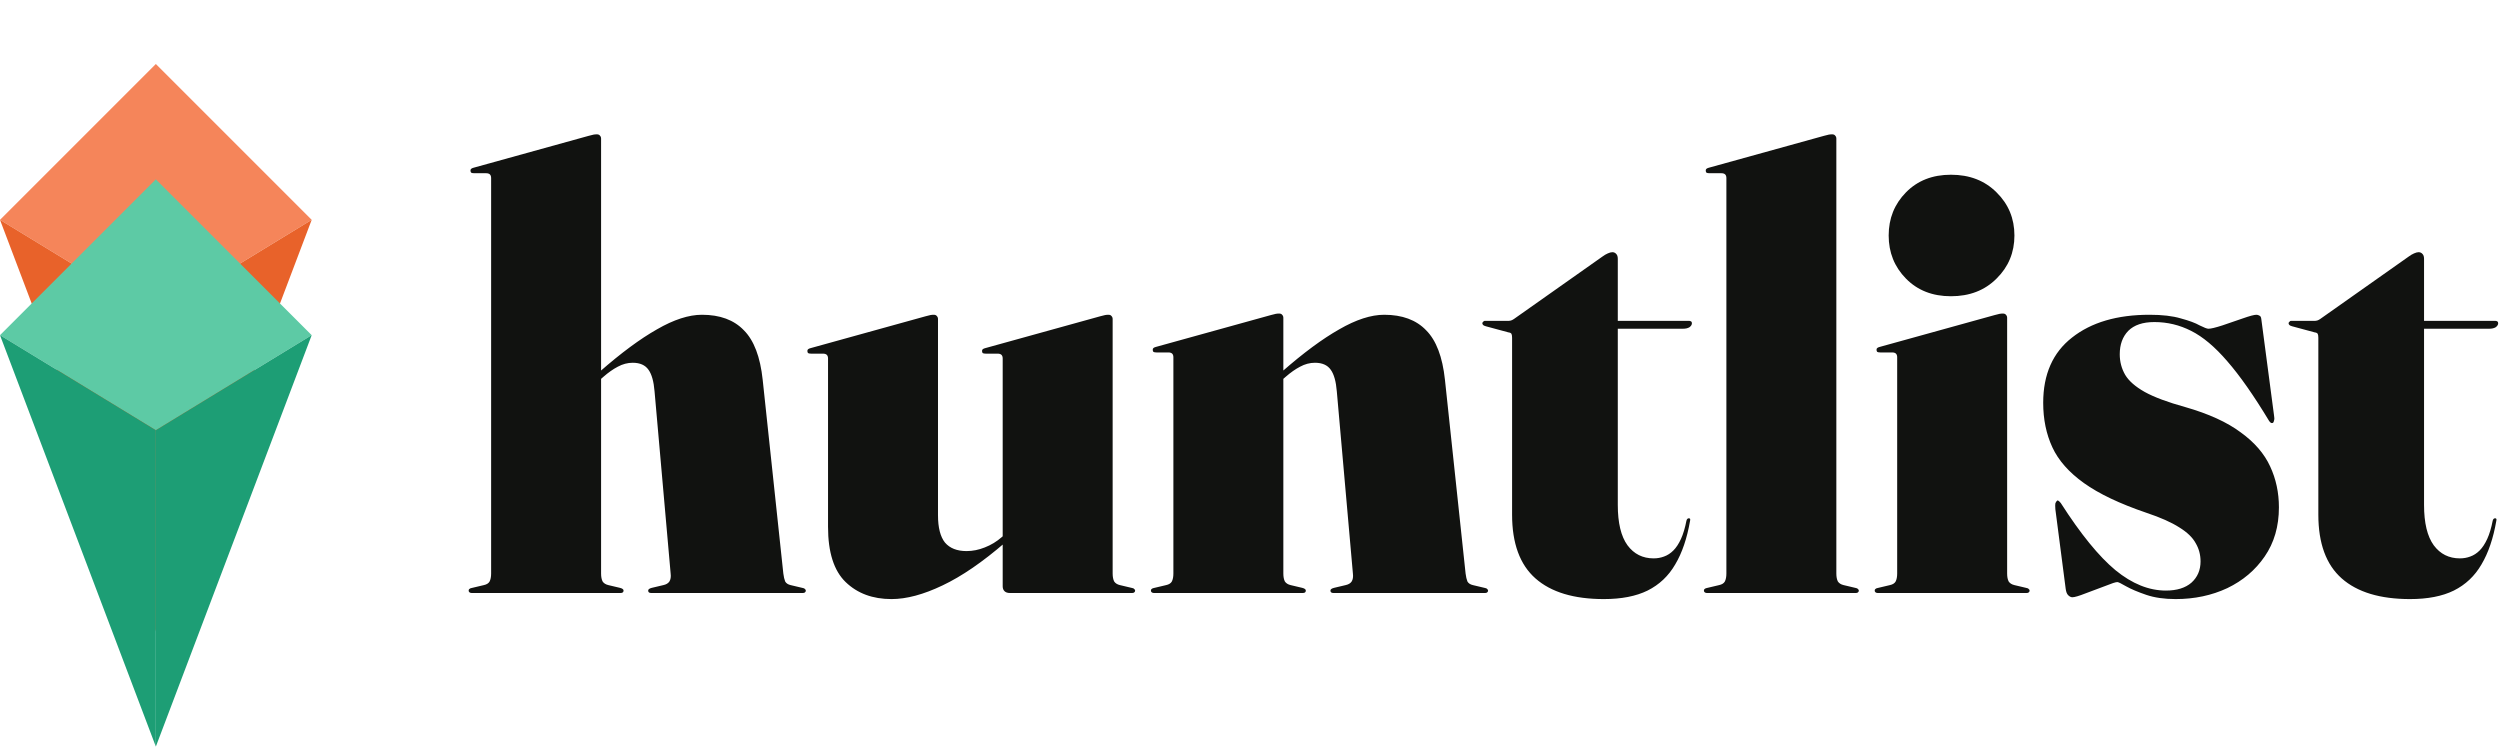
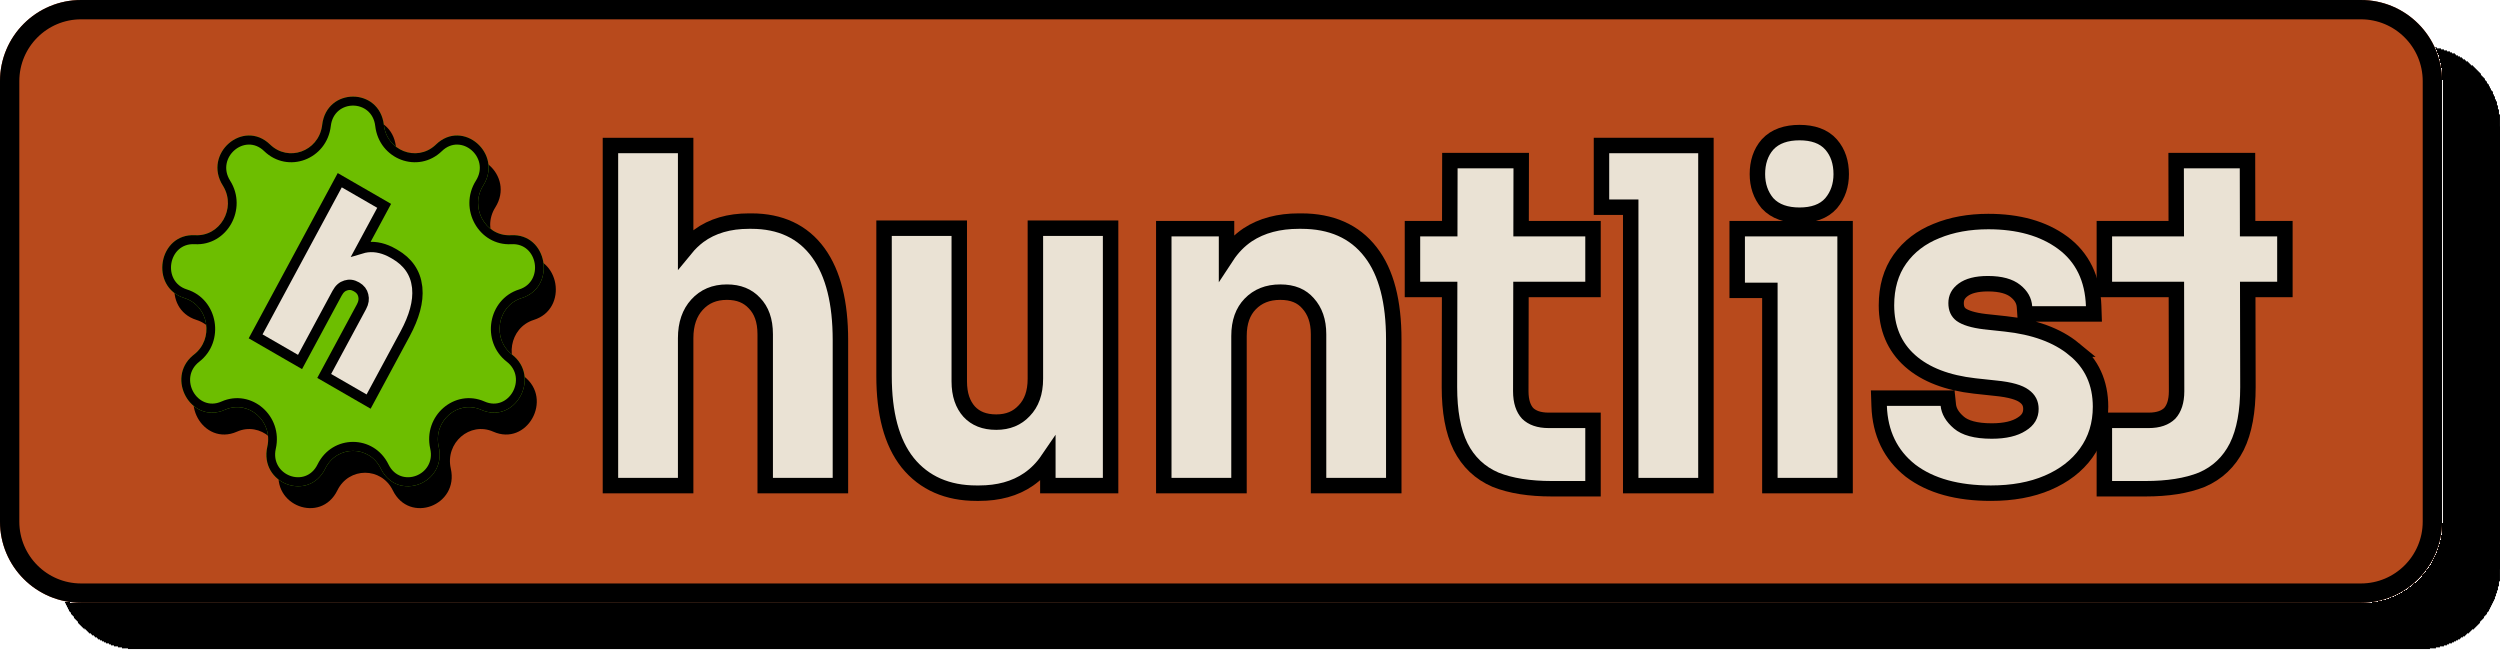
- <svg xmlns="http://www.w3.org/2000/svg" width="586" height="176" viewBox="0 0 586 176" fill="none">
-   <path d="M140.894 32.485V134.443C140.894 135.203 141.013 135.82 141.25 136.294C141.535 136.722 141.986 137.006 142.603 137.149L145.309 137.79C145.878 137.932 146.163 138.146 146.163 138.43C146.163 138.81 145.926 139 145.451 139H110.563C110.373 139 110.207 138.953 110.065 138.858C109.922 138.763 109.851 138.62 109.851 138.43C109.851 138.288 109.899 138.169 109.994 138.074C110.136 137.932 110.373 137.837 110.706 137.79L113.411 137.149C114.076 137.006 114.527 136.722 114.764 136.294C115.001 135.82 115.12 135.203 115.12 134.443V41.741C115.12 41.361 115.025 41.076 114.835 40.886C114.645 40.697 114.337 40.602 113.91 40.602H111.133C110.801 40.602 110.563 40.554 110.421 40.459C110.326 40.317 110.278 40.151 110.278 39.961C110.278 39.771 110.35 39.629 110.492 39.534C110.634 39.439 110.801 39.367 110.99 39.32L137.975 31.844C138.545 31.702 138.925 31.607 139.114 31.559C139.352 31.512 139.613 31.488 139.898 31.488C140.23 31.488 140.467 31.583 140.61 31.773C140.799 31.963 140.894 32.2 140.894 32.485ZM138.758 90.655L137.762 89.587L140.61 87.095C145.594 82.728 150.055 79.429 153.995 77.198C157.935 74.92 161.447 73.781 164.533 73.781C168.757 73.781 172.033 74.991 174.358 77.412C176.732 79.785 178.203 83.654 178.773 89.018L183.614 134.443C183.709 135.203 183.852 135.82 184.042 136.294C184.279 136.722 184.706 137.006 185.323 137.149L188.029 137.79C188.361 137.837 188.575 137.932 188.67 138.074C188.812 138.169 188.883 138.288 188.883 138.43C188.883 138.62 188.812 138.763 188.67 138.858C188.575 138.953 188.409 139 188.171 139H152.642C152.168 139 151.93 138.81 151.93 138.43C151.93 138.146 152.215 137.932 152.785 137.79L155.49 137.149C156.155 137.006 156.63 136.722 156.914 136.294C157.199 135.82 157.294 135.203 157.199 134.443L153.426 91.723C153.236 89.397 152.761 87.712 152.002 86.668C151.242 85.576 150.008 85.03 148.299 85.03C147.113 85.03 145.95 85.339 144.81 85.956C143.719 86.526 142.603 87.309 141.464 88.306L138.758 90.655ZM235.031 137.434V126.896V126.398V84.034C235.031 83.654 234.936 83.369 234.746 83.179C234.556 82.989 234.248 82.894 233.82 82.894H231.044C230.711 82.894 230.474 82.847 230.332 82.752C230.237 82.61 230.189 82.444 230.189 82.254C230.189 82.064 230.26 81.921 230.403 81.826C230.545 81.731 230.711 81.66 230.901 81.613L257.886 74.137C258.408 73.994 258.788 73.9 259.025 73.852C259.263 73.805 259.524 73.781 259.808 73.781C260.141 73.781 260.378 73.876 260.52 74.066C260.71 74.255 260.805 74.493 260.805 74.778V134.443C260.805 135.203 260.924 135.82 261.161 136.294C261.446 136.722 261.897 137.006 262.514 137.149L265.22 137.79C265.552 137.837 265.765 137.932 265.86 138.074C266.003 138.169 266.074 138.288 266.074 138.43C266.074 138.62 266.003 138.763 265.86 138.858C265.765 138.953 265.599 139 265.362 139H236.74C236.17 139 235.743 138.858 235.458 138.573C235.173 138.288 235.031 137.908 235.031 137.434ZM194.091 123.478V84.034C194.091 83.654 193.996 83.369 193.806 83.179C193.616 82.989 193.308 82.894 192.88 82.894H190.104C189.771 82.894 189.534 82.847 189.392 82.752C189.297 82.61 189.249 82.444 189.249 82.254C189.249 82.064 189.32 81.921 189.463 81.826C189.605 81.731 189.771 81.66 189.961 81.613L216.946 74.137C217.516 73.994 217.895 73.9 218.085 73.852C218.323 73.805 218.584 73.781 218.868 73.781C219.201 73.781 219.438 73.876 219.58 74.066C219.77 74.255 219.865 74.493 219.865 74.778V120.773C219.865 123.668 220.411 125.804 221.503 127.181C222.642 128.51 224.327 129.174 226.558 129.174C227.982 129.174 229.406 128.89 230.83 128.32C232.301 127.75 233.631 126.943 234.817 125.899L237.523 123.55L238.52 124.618L235.672 127.11C230.355 131.714 225.443 135.084 220.933 137.22C216.471 139.356 212.484 140.424 208.972 140.424C204.557 140.424 200.973 139.095 198.22 136.437C195.467 133.779 194.091 129.459 194.091 123.478ZM300.816 74.493V134.443C300.816 135.203 300.935 135.82 301.172 136.294C301.457 136.722 301.908 137.006 302.525 137.149L305.231 137.79C305.8 137.932 306.085 138.146 306.085 138.43C306.085 138.81 305.848 139 305.373 139H270.485C270.295 139 270.129 138.953 269.987 138.858C269.844 138.763 269.773 138.62 269.773 138.43C269.773 138.288 269.821 138.169 269.915 138.074C270.058 137.932 270.295 137.837 270.627 137.79L273.333 137.149C273.998 137.006 274.449 136.722 274.686 136.294C274.923 135.82 275.042 135.203 275.042 134.443V83.749C275.042 83.369 274.947 83.084 274.757 82.894C274.567 82.704 274.259 82.61 273.831 82.61H271.055C270.722 82.61 270.485 82.562 270.343 82.467C270.248 82.325 270.2 82.159 270.2 81.969C270.2 81.779 270.271 81.636 270.414 81.542C270.556 81.447 270.722 81.376 270.912 81.328L297.897 73.852C298.467 73.71 298.846 73.615 299.036 73.567C299.274 73.52 299.535 73.496 299.819 73.496C300.152 73.496 300.389 73.591 300.531 73.781C300.721 73.971 300.816 74.208 300.816 74.493ZM298.68 90.655L297.683 89.587L300.531 87.095C305.515 82.728 309.977 79.429 313.917 77.198C317.857 74.92 321.369 73.781 324.455 73.781C328.679 73.781 331.954 74.991 334.28 77.412C336.654 79.785 338.125 83.654 338.695 89.018L343.536 134.443C343.631 135.203 343.774 135.82 343.963 136.294C344.201 136.722 344.628 137.006 345.245 137.149L347.951 137.79C348.283 137.837 348.497 137.932 348.591 138.074C348.734 138.169 348.805 138.288 348.805 138.43C348.805 138.62 348.734 138.763 348.591 138.858C348.497 138.953 348.33 139 348.093 139H312.564C312.09 139 311.852 138.81 311.852 138.43C311.852 138.146 312.137 137.932 312.707 137.79L315.412 137.149C316.077 137.006 316.551 136.722 316.836 136.294C317.121 135.82 317.216 135.203 317.121 134.443L313.347 91.723C313.158 89.397 312.683 87.712 311.923 86.668C311.164 85.576 309.93 85.03 308.221 85.03C307.034 85.03 305.871 85.339 304.732 85.956C303.641 86.526 302.525 87.309 301.386 88.306L298.68 90.655ZM353.579 77.91L348.31 76.486C347.978 76.391 347.764 76.296 347.669 76.202C347.527 76.059 347.456 75.917 347.456 75.774C347.456 75.632 347.527 75.513 347.669 75.418C347.764 75.276 347.883 75.205 348.025 75.205H353.721C353.864 75.205 354.006 75.181 354.148 75.134C354.338 75.086 354.576 74.968 354.86 74.778L375.651 60.11C376.031 59.826 376.434 59.588 376.861 59.398C377.288 59.209 377.644 59.114 377.929 59.114C378.309 59.114 378.617 59.256 378.855 59.541C379.092 59.778 379.211 60.158 379.211 60.68V118.352C379.211 122.577 379.97 125.733 381.489 127.822C383.008 129.863 385.049 130.883 387.612 130.883C388.467 130.883 389.274 130.741 390.033 130.456C390.84 130.171 391.576 129.697 392.24 129.032C392.905 128.367 393.498 127.466 394.02 126.326C394.543 125.187 394.97 123.763 395.302 122.054C395.397 121.675 395.587 121.485 395.872 121.485C396.156 121.485 396.251 121.675 396.156 122.054C395.444 126.184 394.281 129.602 392.668 132.307C391.101 135.013 388.941 137.054 386.188 138.43C383.483 139.759 380.065 140.424 375.936 140.424C368.911 140.424 363.571 138.81 359.916 135.582C356.261 132.355 354.433 127.371 354.433 120.63V79.192C354.433 78.765 354.386 78.456 354.291 78.266C354.196 78.076 353.959 77.958 353.579 77.91ZM371.806 77.056L372.66 75.205H395.872C396.109 75.205 396.275 75.252 396.37 75.347C396.512 75.395 396.584 75.537 396.584 75.774C396.584 76.107 396.394 76.415 396.014 76.7C395.634 76.937 395.112 77.056 394.448 77.056H371.806ZM430.439 32.485V134.443C430.439 135.203 430.558 135.82 430.795 136.294C431.08 136.722 431.531 137.006 432.148 137.149L434.854 137.79C435.186 137.837 435.399 137.932 435.494 138.074C435.637 138.169 435.708 138.288 435.708 138.43C435.708 138.62 435.637 138.763 435.494 138.858C435.399 138.953 435.233 139 434.996 139H400.108C399.918 139 399.752 138.953 399.61 138.858C399.467 138.763 399.396 138.62 399.396 138.43C399.396 138.288 399.443 138.169 399.538 138.074C399.681 137.932 399.918 137.837 400.25 137.79L402.956 137.149C403.621 137.006 404.071 136.722 404.309 136.294C404.546 135.82 404.665 135.203 404.665 134.443V41.741C404.665 41.361 404.57 41.076 404.38 40.886C404.19 40.697 403.882 40.602 403.454 40.602H400.678C400.345 40.602 400.108 40.554 399.966 40.459C399.871 40.317 399.823 40.151 399.823 39.961C399.823 39.771 399.894 39.629 400.037 39.534C400.179 39.439 400.345 39.367 400.535 39.32L427.52 31.844C428.09 31.702 428.469 31.607 428.659 31.559C428.897 31.512 429.158 31.488 429.442 31.488C429.775 31.488 430.012 31.583 430.154 31.773C430.344 31.963 430.439 32.2 430.439 32.485ZM470.473 74.493V134.443C470.473 135.203 470.591 135.82 470.829 136.294C471.113 136.722 471.564 137.006 472.181 137.149L474.887 137.79C475.219 137.837 475.433 137.932 475.528 138.074C475.67 138.169 475.741 138.288 475.741 138.43C475.741 138.62 475.67 138.763 475.528 138.858C475.433 138.953 475.267 139 475.029 139H440.141C439.951 139 439.785 138.953 439.643 138.858C439.501 138.763 439.429 138.62 439.429 138.43C439.429 138.288 439.477 138.169 439.572 138.074C439.714 137.932 439.951 137.837 440.284 137.79L442.989 137.149C443.654 137.006 444.105 136.722 444.342 136.294C444.579 135.82 444.698 135.203 444.698 134.443V83.749C444.698 83.369 444.603 83.084 444.413 82.894C444.223 82.704 443.915 82.61 443.488 82.61H440.711C440.379 82.61 440.141 82.562 439.999 82.467C439.904 82.325 439.857 82.159 439.857 81.969C439.857 81.779 439.928 81.636 440.07 81.542C440.213 81.447 440.379 81.376 440.569 81.328L467.553 73.852C468.123 73.71 468.503 73.615 468.693 73.567C468.93 73.52 469.191 73.496 469.476 73.496C469.808 73.496 470.045 73.591 470.188 73.781C470.378 73.971 470.473 74.208 470.473 74.493ZM457.301 69.438C452.981 69.438 449.469 68.061 446.763 65.308C444.057 62.555 442.705 59.185 442.705 55.198C442.705 51.21 444.057 47.84 446.763 45.087C449.469 42.334 452.981 40.958 457.301 40.958C461.667 40.958 465.227 42.334 467.981 45.087C470.781 47.84 472.181 51.21 472.181 55.198C472.181 59.185 470.781 62.555 467.981 65.308C465.227 68.061 461.667 69.438 457.301 69.438ZM507.691 138.43C510.254 138.43 512.248 137.813 513.672 136.579C515.096 135.298 515.808 133.636 515.808 131.595C515.808 130.029 515.428 128.605 514.669 127.323C513.957 125.994 512.675 124.76 510.824 123.621C508.973 122.434 506.41 121.295 503.134 120.203C496.869 118.067 491.98 115.741 488.467 113.226C484.955 110.71 482.486 107.909 481.062 104.824C479.638 101.739 478.926 98.274 478.926 94.429C478.926 87.736 481.181 82.633 485.69 79.121C490.2 75.561 496.252 73.781 503.846 73.781C506.837 73.781 509.281 74.066 511.18 74.635C513.126 75.157 514.598 75.703 515.594 76.273C516.639 76.795 517.327 77.056 517.659 77.056C518.229 77.056 519.321 76.795 520.934 76.273C522.548 75.703 524.138 75.157 525.705 74.635C527.319 74.066 528.387 73.781 528.909 73.781C529.146 73.781 529.383 73.852 529.621 73.994C529.858 74.089 530.001 74.35 530.048 74.778L533.038 97.419C533.133 97.894 533.133 98.274 533.038 98.558C532.991 98.843 532.896 99.033 532.754 99.128C532.611 99.175 532.469 99.175 532.326 99.128C532.184 99.033 532.042 98.891 531.899 98.701C528.292 92.72 525.017 88.044 522.074 84.674C519.178 81.304 516.354 78.931 513.601 77.554C510.895 76.178 508.023 75.49 504.986 75.49C502.28 75.49 500.239 76.178 498.862 77.554C497.533 78.931 496.869 80.758 496.869 83.037C496.869 84.793 497.296 86.407 498.15 87.878C499.005 89.302 500.524 90.632 502.707 91.866C504.938 93.1 508.118 94.286 512.248 95.426C517.707 96.992 522.026 98.962 525.206 101.335C528.434 103.661 530.736 106.319 532.113 109.31C533.489 112.253 534.178 115.457 534.178 118.922C534.178 123.383 533.062 127.228 530.831 130.456C528.648 133.636 525.729 136.105 522.074 137.861C518.419 139.57 514.384 140.424 509.97 140.424C507.311 140.424 505.009 140.092 503.063 139.427C501.117 138.763 499.551 138.098 498.364 137.434C497.225 136.769 496.537 136.437 496.299 136.437C495.919 136.437 494.97 136.745 493.451 137.362C491.98 137.932 490.461 138.502 488.894 139.071C487.328 139.688 486.284 139.997 485.762 139.997C485.429 139.997 485.097 139.831 484.765 139.498C484.48 139.214 484.29 138.715 484.195 138.003L481.774 119.349C481.727 118.684 481.727 118.233 481.774 117.996C481.869 117.711 482.012 117.498 482.202 117.355C482.297 117.26 482.415 117.284 482.558 117.426C482.7 117.521 482.866 117.687 483.056 117.925C487.708 125.187 491.98 130.432 495.872 133.66C499.764 136.84 503.704 138.43 507.691 138.43ZM542.565 77.91L537.296 76.486C536.964 76.391 536.75 76.296 536.655 76.202C536.513 76.059 536.442 75.917 536.442 75.774C536.442 75.632 536.513 75.513 536.655 75.418C536.75 75.276 536.869 75.205 537.011 75.205H542.707C542.85 75.205 542.992 75.181 543.134 75.134C543.324 75.086 543.562 74.968 543.846 74.778L564.637 60.11C565.016 59.826 565.42 59.588 565.847 59.398C566.274 59.209 566.63 59.114 566.915 59.114C567.295 59.114 567.603 59.256 567.841 59.541C568.078 59.778 568.197 60.158 568.197 60.68V118.352C568.197 122.577 568.956 125.733 570.475 127.822C571.994 129.863 574.035 130.883 576.598 130.883C577.453 130.883 578.26 130.741 579.019 130.456C579.826 130.171 580.562 129.697 581.226 129.032C581.891 128.367 582.484 127.466 583.006 126.326C583.528 125.187 583.956 123.763 584.288 122.054C584.383 121.675 584.573 121.485 584.858 121.485C585.142 121.485 585.237 121.675 585.142 122.054C584.43 126.184 583.267 129.602 581.654 132.307C580.087 135.013 577.927 137.054 575.174 138.43C572.469 139.759 569.051 140.424 564.922 140.424C557.896 140.424 552.556 138.81 548.902 135.582C545.247 132.355 543.419 127.371 543.419 120.63V79.192C543.419 78.765 543.372 78.456 543.277 78.266C543.182 78.076 542.944 77.958 542.565 77.91ZM560.792 77.056L561.646 75.205H584.858C585.095 75.205 585.261 75.252 585.356 75.347C585.498 75.395 585.57 75.537 585.57 75.774C585.57 76.107 585.38 76.415 585 76.7C584.62 76.937 584.098 77.056 583.434 77.056H560.792Z" fill="#111210" />
-   <path d="M36.53 15L73.059 51.53L36.53 73.813L1.52588e-05 51.53L36.53 15Z" fill="#F5855A" />
-   <path d="M-3.8147e-06 51.53L36.53 73.813V147.968L-3.8147e-06 51.53Z" fill="#E8622A" />
-   <path d="M73.059 51.53L36.53 73.813V147.968L73.059 51.53Z" fill="#E8622A" />
-   <path d="M36.53 42.032L73.059 78.562L36.53 100.845L-3.8147e-06 78.562L36.53 42.032Z" fill="#5DCAA5" />
-   <path d="M7.62939e-06 78.562L36.53 100.845V175L7.62939e-06 78.562Z" fill="#1D9E75" />
-   <path d="M73.059 78.562L36.53 100.845V175L73.059 78.562Z" fill="#1D9E75" />
+ <svg xmlns="http://www.w3.org/2000/svg" width="647" height="168" viewBox="0 0 647 168" fill="none">
+   <g filter="url(#filter0_d_109_2)">
+     <rect width="632" height="156" rx="21" fill="#B84A1C" />
+     <rect x="2.5" y="2.5" width="627" height="151" rx="18.5" stroke="black" stroke-width="5" />
+   </g>
+   <path d="M563.185 41.567L563.189 43.571L563.219 59.178H544.608V74.918H563.249L563.3 101.236C563.299 103.948 562.621 105.77 561.524 106.979C560.367 108.101 558.641 108.786 556.065 108.786H544.608V126.483H555.286C561.005 126.483 565.879 125.736 569.827 124.152L569.874 124.133C573.874 122.409 576.892 119.54 578.879 115.601L578.887 115.585C580.854 111.599 581.764 106.424 581.764 100.197V100.193L581.714 74.918H591.332V59.178H581.683L581.652 43.563L581.649 41.567H563.185Z" fill="#EAE2D4" stroke="black" stroke-width="4" />
+   <path d="M514.583 57.336C522.299 57.336 528.759 59.094 533.791 62.788C538.959 66.582 541.598 72.145 541.838 79.18L541.909 81.248H524.066L523.937 79.386C523.833 77.88 523.131 76.529 521.572 75.288C520.131 74.141 517.861 73.422 514.472 73.422C511.439 73.422 509.396 74.032 508.088 74.991C506.783 75.948 506.236 77.055 506.236 78.442C506.236 79.893 506.71 80.799 507.545 81.442C508.615 82.207 510.571 82.879 513.704 83.247H513.703L519.026 83.82C526.392 84.614 532.371 86.74 536.772 90.365H536.771C541.346 94.072 543.619 99.108 543.619 105.261C543.619 109.782 542.398 113.806 539.906 117.247C537.51 120.58 534.158 123.131 529.948 124.939C525.713 126.758 520.798 127.634 515.251 127.634C506.675 127.634 499.668 125.774 494.459 121.816L494.445 121.806L494.431 121.795C489.254 117.714 486.567 112.077 486.326 105.1L486.255 103.031H504.036L504.223 104.825C504.38 106.336 505.186 107.854 506.978 109.377C508.525 110.692 511.217 111.548 515.473 111.548C518.962 111.548 521.469 110.895 523.183 109.794L523.196 109.785L523.208 109.777C524.917 108.717 525.601 107.444 525.601 105.837C525.601 104.42 525.066 103.369 523.873 102.511L523.857 102.498L523.839 102.485C522.672 101.607 520.327 100.838 516.395 100.461L516.371 100.459L511.032 99.883L511.02 99.882C504.019 99.086 498.385 96.991 494.342 93.406C490.231 89.761 488.217 84.894 488.217 79.019C488.217 74.391 489.34 70.356 491.703 67.038C494.023 63.781 497.199 61.368 501.155 59.781C505.141 58.135 509.629 57.336 514.583 57.336Z" fill="#EAE2D4" stroke="black" stroke-width="4" />
+   <path d="M477.508 59.177V125.677H458.043V75.148H449.587V59.177H477.508ZM465.717 34.316C469.085 34.316 471.971 35.213 473.899 37.416C475.693 39.468 476.507 42.081 476.507 45.064C476.507 47.93 475.673 50.471 473.928 52.561L473.914 52.579L473.899 52.595C471.971 54.799 469.085 55.696 465.717 55.696C462.341 55.696 459.45 54.796 457.459 52.633L457.426 52.598L457.395 52.561C455.65 50.471 454.817 47.93 454.817 45.064C454.817 42.081 455.631 39.468 457.425 37.416L457.442 37.397L457.459 37.378C459.45 35.216 462.341 34.316 465.717 34.316Z" fill="#EAE2D4" stroke="black" stroke-width="4" />
+   <path d="M441.495 37.654V125.677H422.029V53.624H414.463V37.654H441.495Z" fill="#EAE2D4" stroke="black" stroke-width="4" />
+   <path d="M393.693 41.567L393.689 43.571L393.659 59.178H412.27V74.918H393.629L393.578 101.236C393.578 103.948 394.257 105.77 395.354 106.979C396.511 108.101 398.236 108.786 400.813 108.786H412.27V126.483H401.591C395.872 126.483 390.999 125.736 387.05 124.152L387.004 124.133C383.003 122.409 379.986 119.54 377.999 115.601L377.991 115.585C376.023 111.599 375.114 106.424 375.114 100.197V100.193L375.164 74.918H365.546V59.178H375.195L375.225 43.563L375.229 41.567H393.693Z" fill="#EAE2D4" stroke="black" stroke-width="4" />
+   <path d="M336.789 57.221C344.473 57.221 350.563 59.831 354.721 65.242C358.822 70.503 360.707 78.161 360.707 87.881V125.677H341.242V86.5C341.242 83.056 340.288 80.459 338.532 78.518L338.509 78.492C336.879 76.626 334.579 75.608 331.337 75.608C328.032 75.608 325.494 76.66 323.54 78.682C321.68 80.606 320.653 83.286 320.653 86.96V125.677H301.188V59.178H317.427V66.366C318.909 64.108 320.721 62.237 322.876 60.785L322.894 60.773C326.553 58.364 331.001 57.221 336.121 57.221H336.789Z" fill="#EAE2D4" stroke="black" stroke-width="4" />
+   <path d="M248.258 59.062V98.7C248.258 102.157 249.183 104.704 250.847 106.556C252.48 108.298 254.728 109.246 257.83 109.246C260.894 109.246 263.238 108.246 265.047 106.312L265.058 106.3L265.07 106.288C266.93 104.364 267.957 101.683 267.957 98.01V59.062H287.422V125.677H271.183V118.997C269.807 121.015 268.15 122.711 266.197 124.058C262.676 126.486 258.361 127.634 253.378 127.634H252.711C245.23 127.634 239.206 125.051 234.914 119.757L234.908 119.75L234.902 119.742C230.721 114.485 228.793 106.902 228.793 97.319V59.062H248.258Z" fill="#EAE2D4" stroke="black" stroke-width="4" />
+   <path d="M177.447 37.654V64.322C178.449 63.1 179.567 62.017 180.805 61.08L180.813 61.073L180.822 61.065C184.353 58.456 188.728 57.221 193.805 57.221H194.473C201.91 57.221 207.787 59.907 211.779 65.414C215.689 70.806 217.501 78.427 217.501 87.996V125.677H198.036V86.499C198.036 82.894 197.041 80.294 195.26 78.452L195.248 78.439L195.236 78.427C193.514 76.585 191.216 75.609 188.131 75.609C184.866 75.609 182.34 76.707 180.376 78.866C178.478 80.956 177.447 83.779 177.447 87.536V125.677H157.981V37.654H177.447Z" fill="#EAE2D4" stroke="black" stroke-width="4" />
+   <path d="M86.505 37.984C87.639 28.216 101.337 28.216 102.471 37.984V37.984C103.256 44.752 111.146 47.722 115.953 43.06V43.06C122.891 36.331 133.384 45.44 128.184 53.677V53.677C124.58 59.384 128.778 66.906 135.357 66.531V66.531C144.853 65.99 147.232 79.946 138.13 82.797V82.797C131.823 84.772 130.366 93.326 135.638 97.414V97.414C143.249 103.314 136.4 115.586 127.655 111.718V111.718C121.597 109.038 115.165 114.621 116.665 121.258V121.258C118.829 130.839 105.956 135.685 101.661 126.908V126.908C98.686 120.826 90.29 120.826 87.314 126.908V126.908C83.019 135.685 70.147 130.839 72.311 121.258V121.258C73.81 114.621 67.379 109.038 61.32 111.718V111.718C52.576 115.586 45.727 103.314 53.337 97.414V97.414C58.61 93.326 57.152 84.772 50.846 82.797V82.797C41.744 79.946 44.122 65.99 53.618 66.531V66.531C60.197 66.906 64.395 59.384 60.792 53.677V53.677C55.591 45.44 66.085 36.331 73.022 43.06V43.06C77.83 47.722 85.719 44.752 86.505 37.984V37.984Z" fill="black" />
+   <path d="M83.379 32.326C84.513 22.558 98.212 22.558 99.345 32.326V32.326C100.131 39.094 108.021 42.065 112.828 37.403V37.403C119.766 30.674 130.259 39.783 125.058 48.019V48.019C121.455 53.726 125.653 61.248 132.232 60.873V60.873C141.728 60.332 144.106 74.288 135.004 77.139V77.139C128.698 79.115 127.24 87.668 132.513 91.756V91.756C140.123 97.656 133.274 109.928 124.53 106.06V106.06C118.472 103.38 112.04 108.963 113.539 115.601V115.601C115.703 125.181 102.831 130.028 98.536 121.25V121.25C95.56 115.168 87.164 115.168 84.189 121.25V121.25C79.894 130.028 67.022 125.181 69.186 115.601V115.601C70.685 108.963 64.253 103.38 58.195 106.06V106.06C49.45 109.928 42.601 97.656 50.212 91.756V91.756C55.484 87.668 54.027 79.115 47.72 77.139V77.139C38.618 74.288 40.997 60.332 50.493 60.873V60.873C57.072 61.248 61.27 53.726 57.666 48.019V48.019C52.466 39.783 62.959 30.674 69.897 37.403V37.403C74.704 42.065 82.594 39.094 83.379 32.326V32.326Z" fill="#6DBE00" />
+   <path d="M83.38 32.326C84.514 22.558 98.211 22.558 99.345 32.326C100.118 38.988 107.776 41.971 112.6 37.615L112.828 37.402C119.766 30.674 130.259 39.782 125.058 48.019C121.511 53.637 125.524 61.014 131.925 60.885L132.232 60.873C141.728 60.333 144.106 74.288 135.004 77.14L134.713 77.237C128.654 79.381 127.323 87.732 132.513 91.756C140.004 97.564 133.485 109.547 124.938 106.23L124.53 106.06C118.472 103.38 112.04 108.963 113.54 115.6C115.67 125.031 103.23 129.875 98.744 121.652L98.536 121.25C95.561 115.168 87.164 115.168 84.189 121.25C79.894 130.028 67.021 125.181 69.185 115.6C70.684 108.963 64.253 103.38 58.195 106.06L57.786 106.23C49.376 109.494 42.928 97.94 49.865 92.037L50.212 91.756C55.402 87.732 54.07 79.381 48.012 77.237L47.721 77.14C38.619 74.288 40.997 60.333 50.493 60.873C56.969 61.242 61.138 53.959 57.83 48.288L57.667 48.019C52.466 39.782 62.959 30.674 69.897 37.402C74.629 41.992 82.349 39.185 83.338 32.64L83.38 32.326ZM97.111 32.604C96.294 25.57 86.43 25.57 85.614 32.604C84.608 41.266 74.511 45.068 68.358 39.101C63.362 34.256 55.806 40.815 59.55 46.746C64.163 54.05 58.79 63.678 50.369 63.198C43.532 62.809 41.819 72.857 48.372 74.91C56.444 77.439 58.31 88.387 51.562 93.62C46.082 97.868 51.013 106.704 57.309 103.919C65.064 100.489 73.296 107.635 71.377 116.131C69.82 123.029 79.088 126.519 82.18 120.198C85.989 112.414 96.736 112.414 100.545 120.198C103.637 126.519 112.905 123.029 111.347 116.131C109.428 107.635 117.661 100.489 125.415 103.919C131.712 106.704 136.643 97.868 131.163 93.62C124.414 88.387 126.281 77.439 134.353 74.91C140.906 72.857 139.193 62.809 132.356 63.198C123.935 63.678 118.562 54.05 123.174 46.746C126.919 40.815 119.362 34.256 114.367 39.101C108.214 45.068 98.117 41.266 97.111 32.604Z" fill="black" />
+   <path d="M99.421 53.274L93.47 64.318C93.995 64.16 94.527 64.047 95.068 63.98L95.076 63.979L95.084 63.978C97.328 63.73 99.573 64.298 101.785 65.575L102.189 65.808C105.537 67.741 107.524 70.558 107.946 74.211L107.983 74.549C108.321 78.061 107.196 82.028 104.849 86.384L95.396 103.929L83.904 97.294L93.554 79.384C94.131 78.314 94.243 77.365 94.017 76.471L94.013 76.458L94.01 76.445C93.802 75.546 93.276 74.82 92.286 74.249C91.297 73.678 90.396 73.58 89.499 73.864L89.487 73.868L89.474 73.871C88.61 74.125 87.859 74.732 87.243 75.876L77.648 93.682L66.156 87.047L87.929 46.639L99.421 53.274Z" fill="#EAE2D4" stroke="black" stroke-width="2.673" />
+   <defs>
+     <filter id="filter0_d_109_2" x="0" y="0" width="647" height="168" filterUnits="userSpaceOnUse" color-interpolation-filters="sRGB">
+       <feFlood flood-opacity="0" result="BackgroundImageFix" />
+       <feColorMatrix in="SourceAlpha" type="matrix" values="0 0 0 0 0 0 0 0 0 0 0 0 0 0 0 0 0 0 127 0" result="hardAlpha" />
+       <feOffset dx="15" dy="12" />
+       <feComposite in2="hardAlpha" operator="out" />
+       <feColorMatrix type="matrix" values="0 0 0 0 0 0 0 0 0 0 0 0 0 0 0 0 0 0 1 0" />
+       <feBlend mode="normal" in2="BackgroundImageFix" result="effect1_dropShadow_109_2" />
+       <feBlend mode="normal" in="SourceGraphic" in2="effect1_dropShadow_109_2" result="shape" />
+     </filter>
+   </defs>
</svg>
